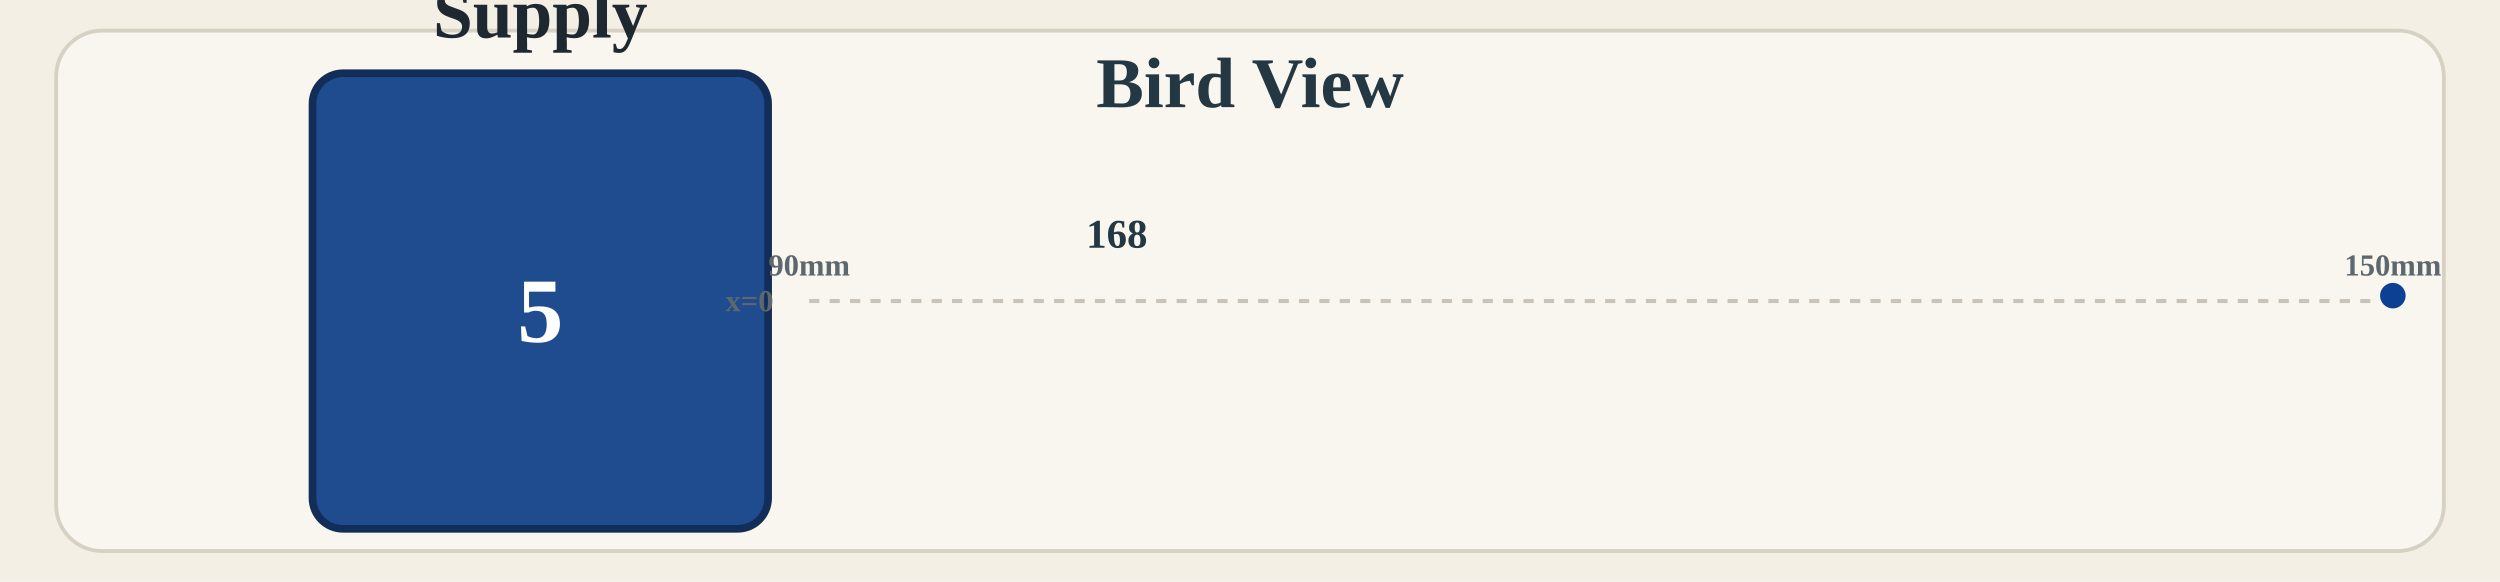
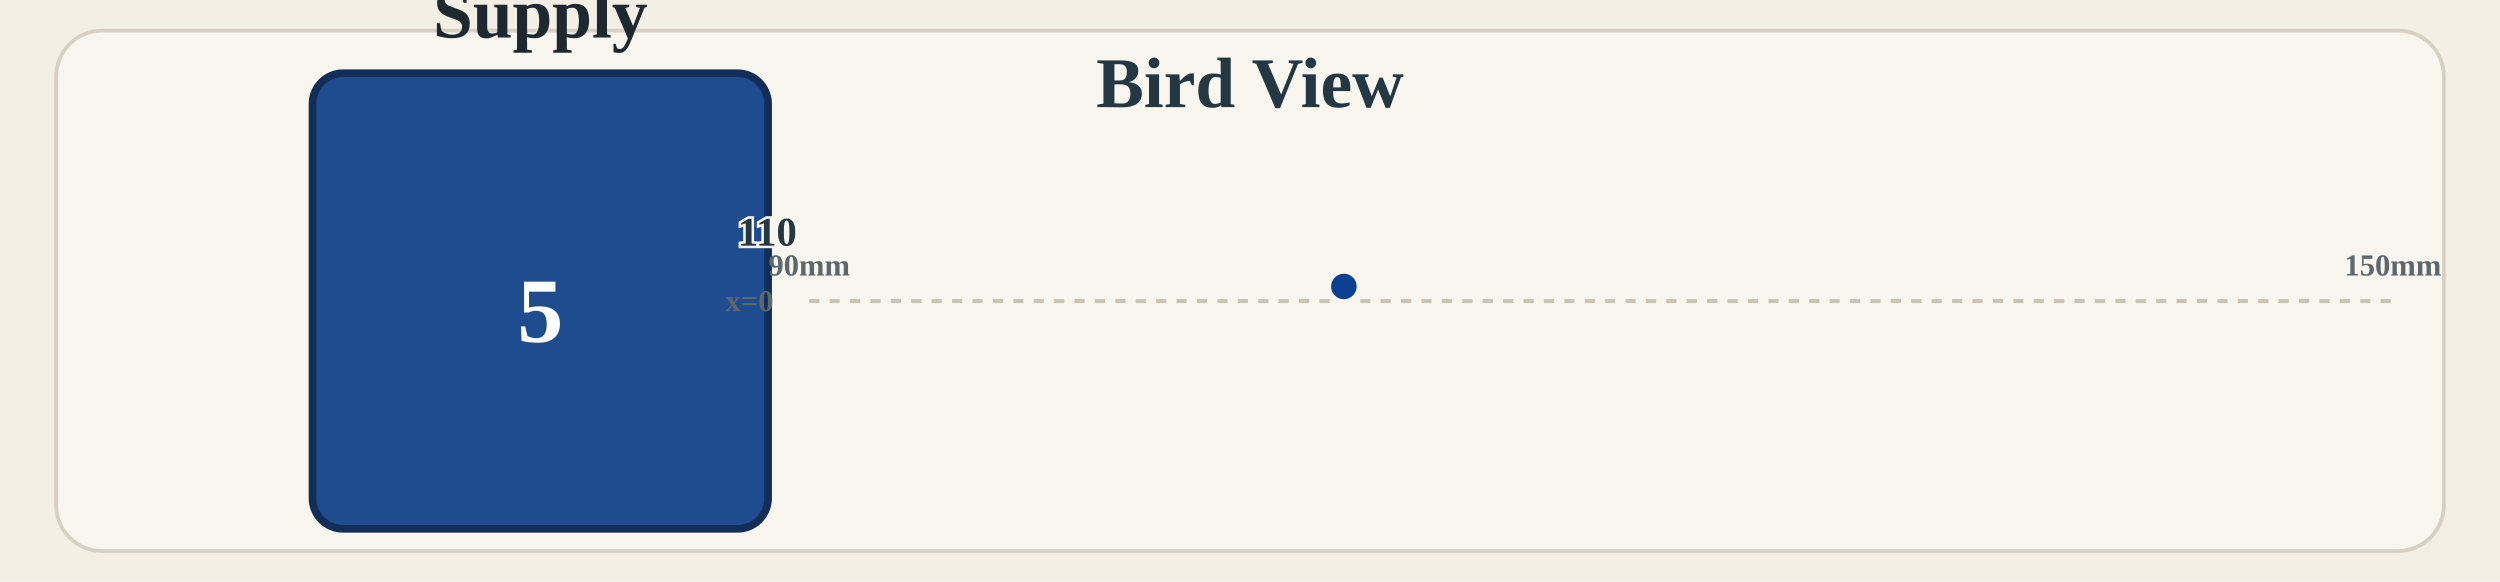
<svg xmlns="http://www.w3.org/2000/svg" width="980" height="228" viewBox="0 0 980 228">
  <rect width="100%" height="100%" fill="#f4efe4" />
  <rect x="22" y="12" width="936" height="204" rx="18" fill="#f9f6ef" stroke="#d7d1c4" stroke-width="1.5" />
  <text x="490.0" y="42.0" text-anchor="middle" font-size="28" font-weight="900" fill="#233843">Bird View</text>
  <rect x="122.5" y="28.7" width="178.6" height="178.6" fill="#1f4b8f" stroke="#122d57" stroke-width="3" rx="12.0" />
  <text x="211.8" y="14.7" text-anchor="middle" font-size="28" font-weight="600" fill="#1d2830">Supply</text>
  <text x="211.8" y="134.0" text-anchor="middle" font-size="36.0" font-weight="700" fill="#ffffff">5</text>
  <line x1="317.2" y1="118.0" x2="938.0" y2="118.0" stroke="#b7aea0" stroke-width="1.6" stroke-dasharray="4 4" opacity="0.7" />
  <text x="317.2" y="108.0" text-anchor="middle" font-size="12" font-weight="600" fill="#5d676e">90mm</text>
  <text x="938.0" y="108.0" text-anchor="middle" font-size="12" font-weight="600" fill="#5d676e">150mm</text>
  <text x="303.2" y="122.0" text-anchor="end" font-size="12" font-weight="700" fill="#5d676e">x=0</text>
-   <circle class="step-history-dot" data-trend="unknown" cx="938.0" cy="115.8" r="6.0" fill="#63d7ff" fill-opacity="0.98" stroke="#f9f6ef" stroke-width="2" />
-   <circle class="step-history-dot" data-trend="further" cx="938.0" cy="115.7" r="6.0" fill="#63d7ff" fill-opacity="0.98" stroke="#f9f6ef" stroke-width="2" />
-   <circle class="step-history-dot" data-trend="further" cx="938.0" cy="115.6" r="6.0" fill="#63d7ff" fill-opacity="0.98" stroke="#f9f6ef" stroke-width="2" />
-   <circle class="step-history-dot" data-trend="closer" cx="938.0" cy="115.6" r="6.0" fill="#63d7ff" fill-opacity="0.98" stroke="#f9f6ef" stroke-width="2" />
-   <circle class="step-history-dot" data-trend="further" cx="938.0" cy="115.4" r="6.0" fill="#63d7ff" fill-opacity="0.98" stroke="#f9f6ef" stroke-width="2" />
-   <circle class="step-history-dot" data-trend="further" cx="938.0" cy="115.3" r="6.0" fill="#63d7ff" fill-opacity="0.98" stroke="#f9f6ef" stroke-width="2" />
-   <circle class="step-history-dot" data-trend="further" cx="938.0" cy="115.2" r="6.0" fill="#63d7ff" fill-opacity="0.98" stroke="#f9f6ef" stroke-width="2" />
-   <circle class="step-history-dot" data-trend="closer" cx="938.0" cy="115.3" r="6.0" fill="#63d7ff" fill-opacity="0.98" stroke="#f9f6ef" stroke-width="2" />
-   <circle class="step-history-dot" data-trend="closer" cx="938.0" cy="115.1" r="6.0" fill="#63d7ff" fill-opacity="0.98" stroke="#f9f6ef" stroke-width="2" />
-   <circle class="step-history-dot" data-trend="closer" cx="938.0" cy="115.2" r="6.0" fill="#63d7ff" fill-opacity="0.98" stroke="#f9f6ef" stroke-width="2" />
-   <circle class="step-history-dot" data-trend="closer" cx="938.0" cy="115.4" r="6.0" fill="#63d7ff" fill-opacity="0.98" stroke="#f9f6ef" stroke-width="2" />
-   <circle class="step-history-dot" data-trend="further" cx="938.0" cy="115.3" r="6.0" fill="#63d7ff" fill-opacity="0.98" stroke="#f9f6ef" stroke-width="2" />
-   <circle class="step-history-dot" data-trend="closer" cx="938.0" cy="115.6" r="6.0" fill="#63d7ff" fill-opacity="0.98" stroke="#f9f6ef" stroke-width="2" />
-   <circle class="step-history-dot" data-trend="closer" cx="938.0" cy="115.7" r="6.0" fill="#63d7ff" fill-opacity="0.98" stroke="#f9f6ef" stroke-width="2" />
-   <circle class="step-history-dot" data-trend="closer" cx="938.0" cy="115.8" r="6.0" fill="#63d7ff" fill-opacity="0.98" stroke="#f9f6ef" stroke-width="2" />
-   <circle class="step-history-dot" data-trend="further" cx="938.0" cy="115.7" r="6.0" fill="#63d7ff" fill-opacity="0.98" stroke="#f9f6ef" stroke-width="2" />
-   <circle class="step-history-dot" data-trend="closer" cx="938.0" cy="115.9" r="6.0" fill="#63d7ff" fill-opacity="0.98" stroke="#f9f6ef" stroke-width="2" />
-   <circle class="step-history-dot" data-trend="closer" cx="938.0" cy="115.9" r="6.0" fill="#0b3d91" fill-opacity="0.98" stroke="#f9f6ef" stroke-width="2" />
-   <text x="437.8" y="97.1" text-anchor="middle" font-size="16" font-weight="600" fill="#233843" stroke="#f9f6ef" stroke-width="2" paint-order="stroke">168</text>
+   <circle class="step-history-dot" data-trend="unknown" cx="526.9" cy="112.4" r="6.0" fill="#63d7ff" fill-opacity="0.98" stroke="#f9f6ef" stroke-width="2" />
+   <circle class="step-history-dot" data-trend="neutral" cx="526.8" cy="112.2" r="6.0" fill="#63d7ff" fill-opacity="0.98" stroke="#f9f6ef" stroke-width="2" />
+   <circle class="step-history-dot" data-trend="neutral" cx="526.8" cy="112.1" r="6.0" fill="#63d7ff" fill-opacity="0.98" stroke="#f9f6ef" stroke-width="2" />
+   <circle class="step-history-dot" data-trend="neutral" cx="526.8" cy="111.9" r="6.0" fill="#63d7ff" fill-opacity="0.98" stroke="#f9f6ef" stroke-width="2" />
+   <circle class="step-history-dot" data-trend="neutral" cx="526.8" cy="112.0" r="6.0" fill="#63d7ff" fill-opacity="0.98" stroke="#f9f6ef" stroke-width="2" />
+   <circle class="step-history-dot" data-trend="neutral" cx="526.8" cy="112.1" r="6.0" fill="#63d7ff" fill-opacity="0.98" stroke="#f9f6ef" stroke-width="2" />
+   <circle class="step-history-dot" data-trend="neutral" cx="526.8" cy="112.1" r="6.0" fill="#63d7ff" fill-opacity="0.98" stroke="#f9f6ef" stroke-width="2" />
+   <circle class="step-history-dot" data-trend="neutral" cx="526.8" cy="112.0" r="6.0" fill="#63d7ff" fill-opacity="0.98" stroke="#f9f6ef" stroke-width="2" />
+   <circle class="step-history-dot" data-trend="neutral" cx="526.8" cy="112.1" r="6.0" fill="#63d7ff" fill-opacity="0.98" stroke="#f9f6ef" stroke-width="2" />
+   <circle class="step-history-dot" data-trend="neutral" cx="526.8" cy="112.1" r="6.0" fill="#63d7ff" fill-opacity="0.98" stroke="#f9f6ef" stroke-width="2" />
+   <circle class="step-history-dot" data-trend="neutral" cx="526.8" cy="112.1" r="6.0" fill="#63d7ff" fill-opacity="0.98" stroke="#f9f6ef" stroke-width="2" />
+   <circle class="step-history-dot" data-trend="neutral" cx="526.8" cy="112.1" r="6.0" fill="#63d7ff" fill-opacity="0.98" stroke="#f9f6ef" stroke-width="2" />
+   <circle class="step-history-dot" data-trend="neutral" cx="526.8" cy="112.1" r="6.0" fill="#63d7ff" fill-opacity="0.98" stroke="#f9f6ef" stroke-width="2" />
+   <circle class="step-history-dot" data-trend="neutral" cx="526.8" cy="112.2" r="6.0" fill="#63d7ff" fill-opacity="0.98" stroke="#f9f6ef" stroke-width="2" />
+   <circle class="step-history-dot" data-trend="neutral" cx="526.8" cy="112.2" r="6.0" fill="#63d7ff" fill-opacity="0.98" stroke="#f9f6ef" stroke-width="2" />
+   <circle class="step-history-dot" data-trend="neutral" cx="526.8" cy="112.2" r="6.0" fill="#63d7ff" fill-opacity="0.98" stroke="#f9f6ef" stroke-width="2" />
+   <circle class="step-history-dot" data-trend="neutral" cx="526.8" cy="112.2" r="6.0" fill="#63d7ff" fill-opacity="0.98" stroke="#f9f6ef" stroke-width="2" />
+   <circle class="step-history-dot" data-trend="neutral" cx="526.8" cy="112.3" r="6.0" fill="#0b3d91" fill-opacity="0.98" stroke="#f9f6ef" stroke-width="2" />
+   <text x="300.8" y="96.3" text-anchor="middle" font-size="16" font-weight="600" fill="#233843" stroke="#f9f6ef" stroke-width="2" paint-order="stroke">110</text>
</svg>
